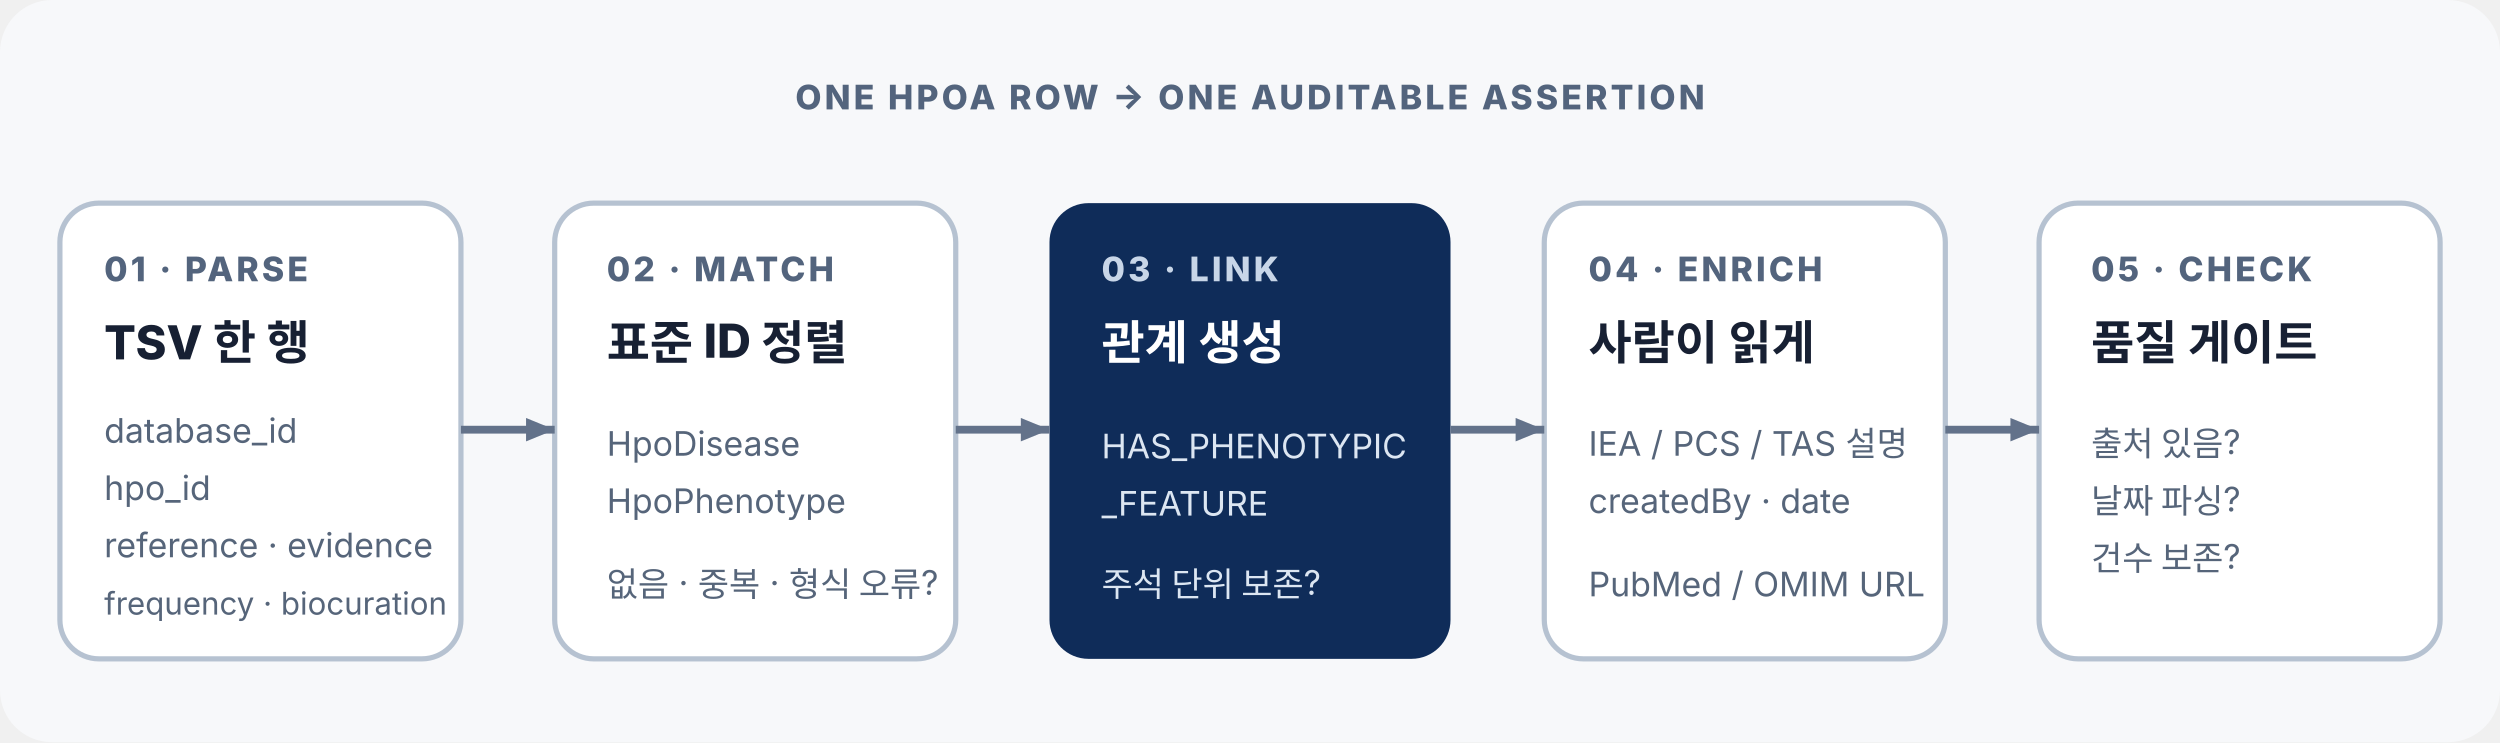
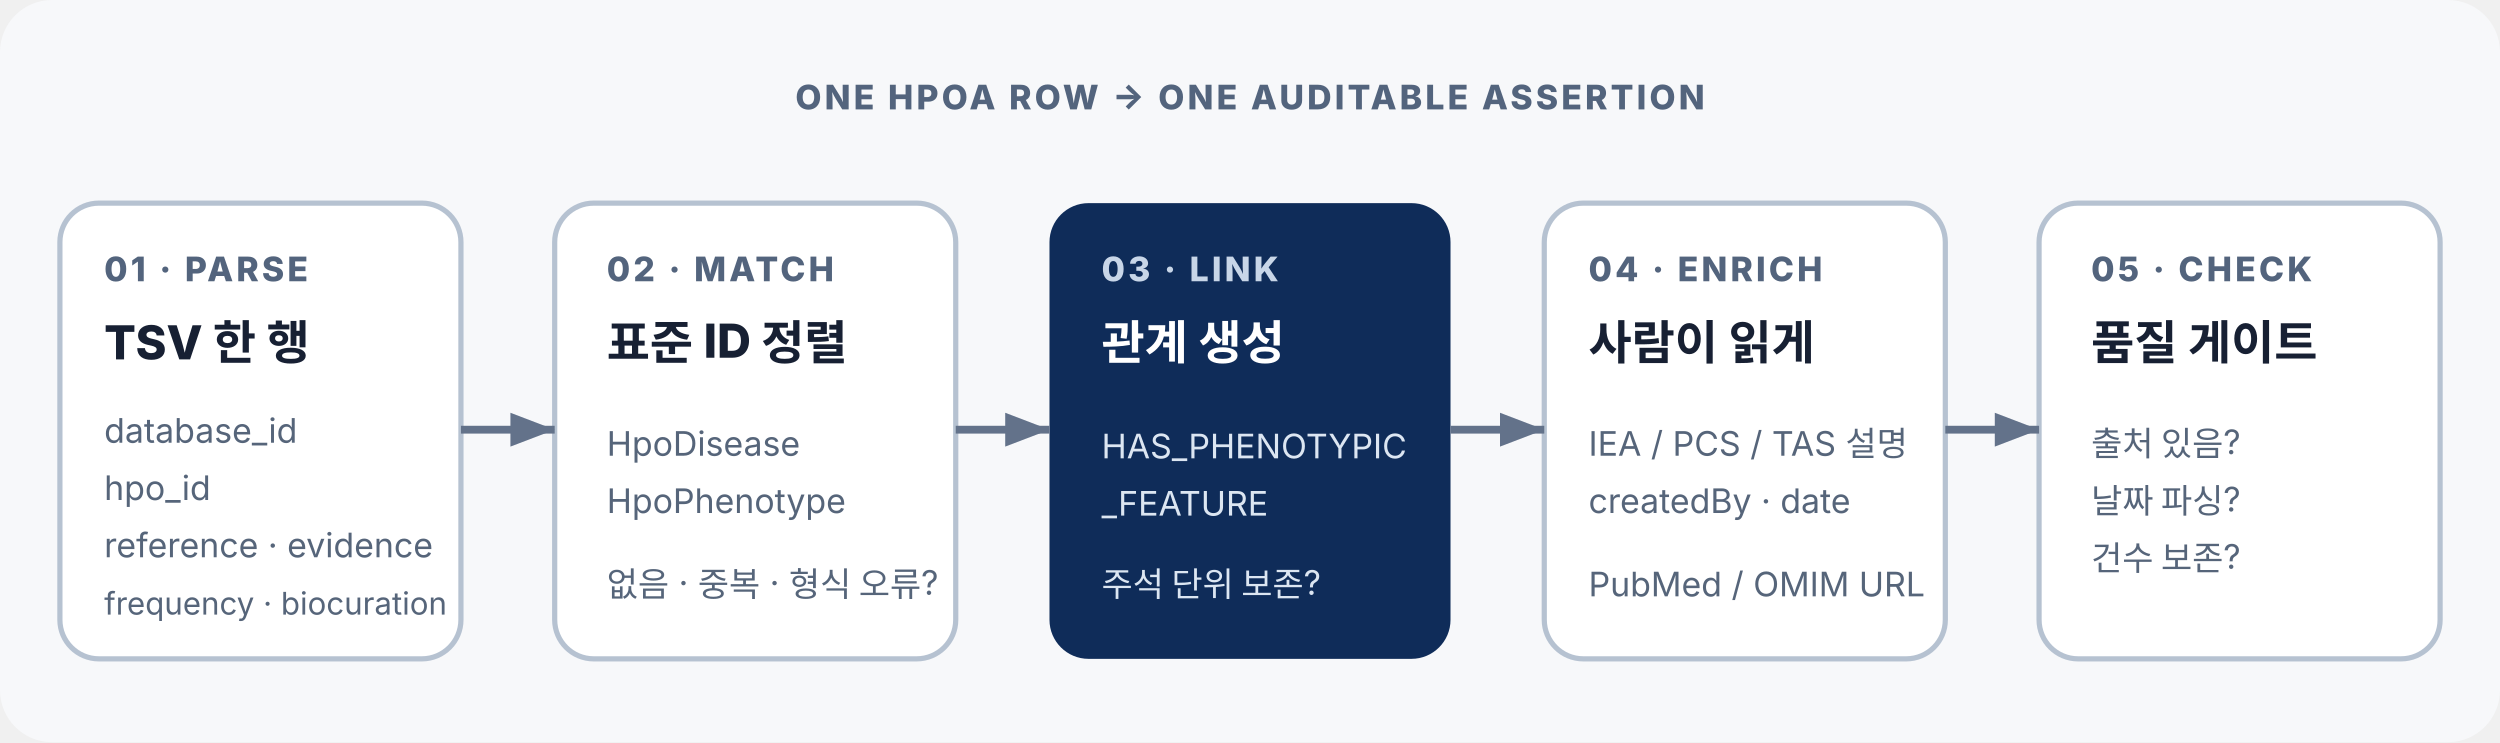
<svg xmlns="http://www.w3.org/2000/svg" viewBox="0 0 960 285" role="img" aria-labelledby="title desc">
  <defs>
-     <marker id="arrow" markerUnits="userSpaceOnUse" viewBox="0 0 12 10" refX="11.5" refY="5" markerWidth="12" markerHeight="10" orient="auto">
-       <path d="M.5.5 11.5 5 .5 9.5Z" fill="#63728a" />
+     <marker id="arrow" markerUnits="userSpaceOnUse" viewBox="0 0 18 14" refX="17.5" refY="7" markerWidth="18" markerHeight="14" orient="auto">
+       <path d="M.5.5 17.5 7 .5 13.5Z" fill="#63728a" />
    </marker>
    <style>
      text{font-family:system-ui,-apple-system,BlinkMacSystemFont,"Segoe UI",sans-serif;fill:#172033}
      .eyebrow{font-size:13px;font-weight:800;letter-spacing:1.2px;fill:#53647d}
      .head{font-size:18px;font-weight:800}
      .small{font-size:13px;fill:#56657a}
      .box{fill:#fff;stroke:#b6c2d1;stroke-width:2}
      .line{fill:none;stroke:#63728a;stroke-width:3;marker-end:url(#arrow)}
    </style>
  </defs>
  <rect width="960" height="285" rx="20" fill="#f7f8fa" />
  <text x="480" y="42" class="eyebrow" text-anchor="middle">ONE HPOA ROW → ONE AUDITABLE ASSERTION</text>
  <g>
    <rect class="box" x="23" y="78" width="154" height="175" rx="15" />
    <text x="40" y="108" class="eyebrow">01 · PARSE</text>
    <text x="40" y="138" class="head">TSV 한 행</text>
    <text x="40" y="170" class="small">database_id</text>
    <text x="40" y="192" class="small">hpo_id</text>
    <text x="40" y="214" class="small">reference · evidence</text>
    <text x="40" y="236" class="small" style="font-size:12px">frequency · biocuration</text>
    <rect class="box" x="213" y="78" width="154" height="175" rx="15" />
    <text x="233" y="108" class="eyebrow">02 · MATCH</text>
    <text x="233" y="138" class="head">표준 ID 정렬</text>
    <text x="233" y="175" class="small">HpoDisease</text>
    <text x="233" y="197" class="small">HpoPhenotype</text>
    <text x="233" y="229" class="small">없음 · 중복 · 형식 오류?</text>
    <rect x="403" y="78" width="154" height="175" rx="15" fill="#0f2c59" />
    <text x="423" y="108" class="eyebrow" style="fill:#c8d6e8">03 · LINK</text>
    <text x="423" y="138" class="head" style="fill:#fff">관계 생성</text>
    <text x="423" y="176" class="small" style="fill:#dce6f2">HAS_PHENOTYPIC</text>
    <text x="423" y="198" class="small" style="fill:#dce6f2">_FEATURE</text>
    <text x="423" y="229" class="small" style="fill:#dce6f2">주석 단위 보존?</text>
    <rect class="box" x="593" y="78" width="154" height="175" rx="15" />
    <text x="610" y="108" class="eyebrow">04 · ENRICH</text>
    <text x="610" y="138" class="head">사람이 읽게</text>
    <text x="610" y="175" class="small">IEA / PCS / TAS 설명</text>
    <text x="610" y="197" class="small">createdBy · date</text>
    <text x="610" y="229" class="small">PubMed / OMIM URL</text>
    <rect class="box" x="783" y="78" width="154" height="175" rx="15" />
    <text x="803" y="108" class="eyebrow">05 · CHECK</text>
    <text x="803" y="138" class="head">품질 게이트</text>
    <text x="803" y="175" class="small">출처 있음?</text>
    <text x="803" y="197" class="small">날짜 파싱?</text>
    <text x="803" y="219" class="small">건수 보존?</text>
  </g>
  <path class="line" d="M177 165H213" />
  <path class="line" d="M367 165H403" />
  <path class="line" d="M557 165H593" />
  <path class="line" d="M747 165H783" />
</svg>
